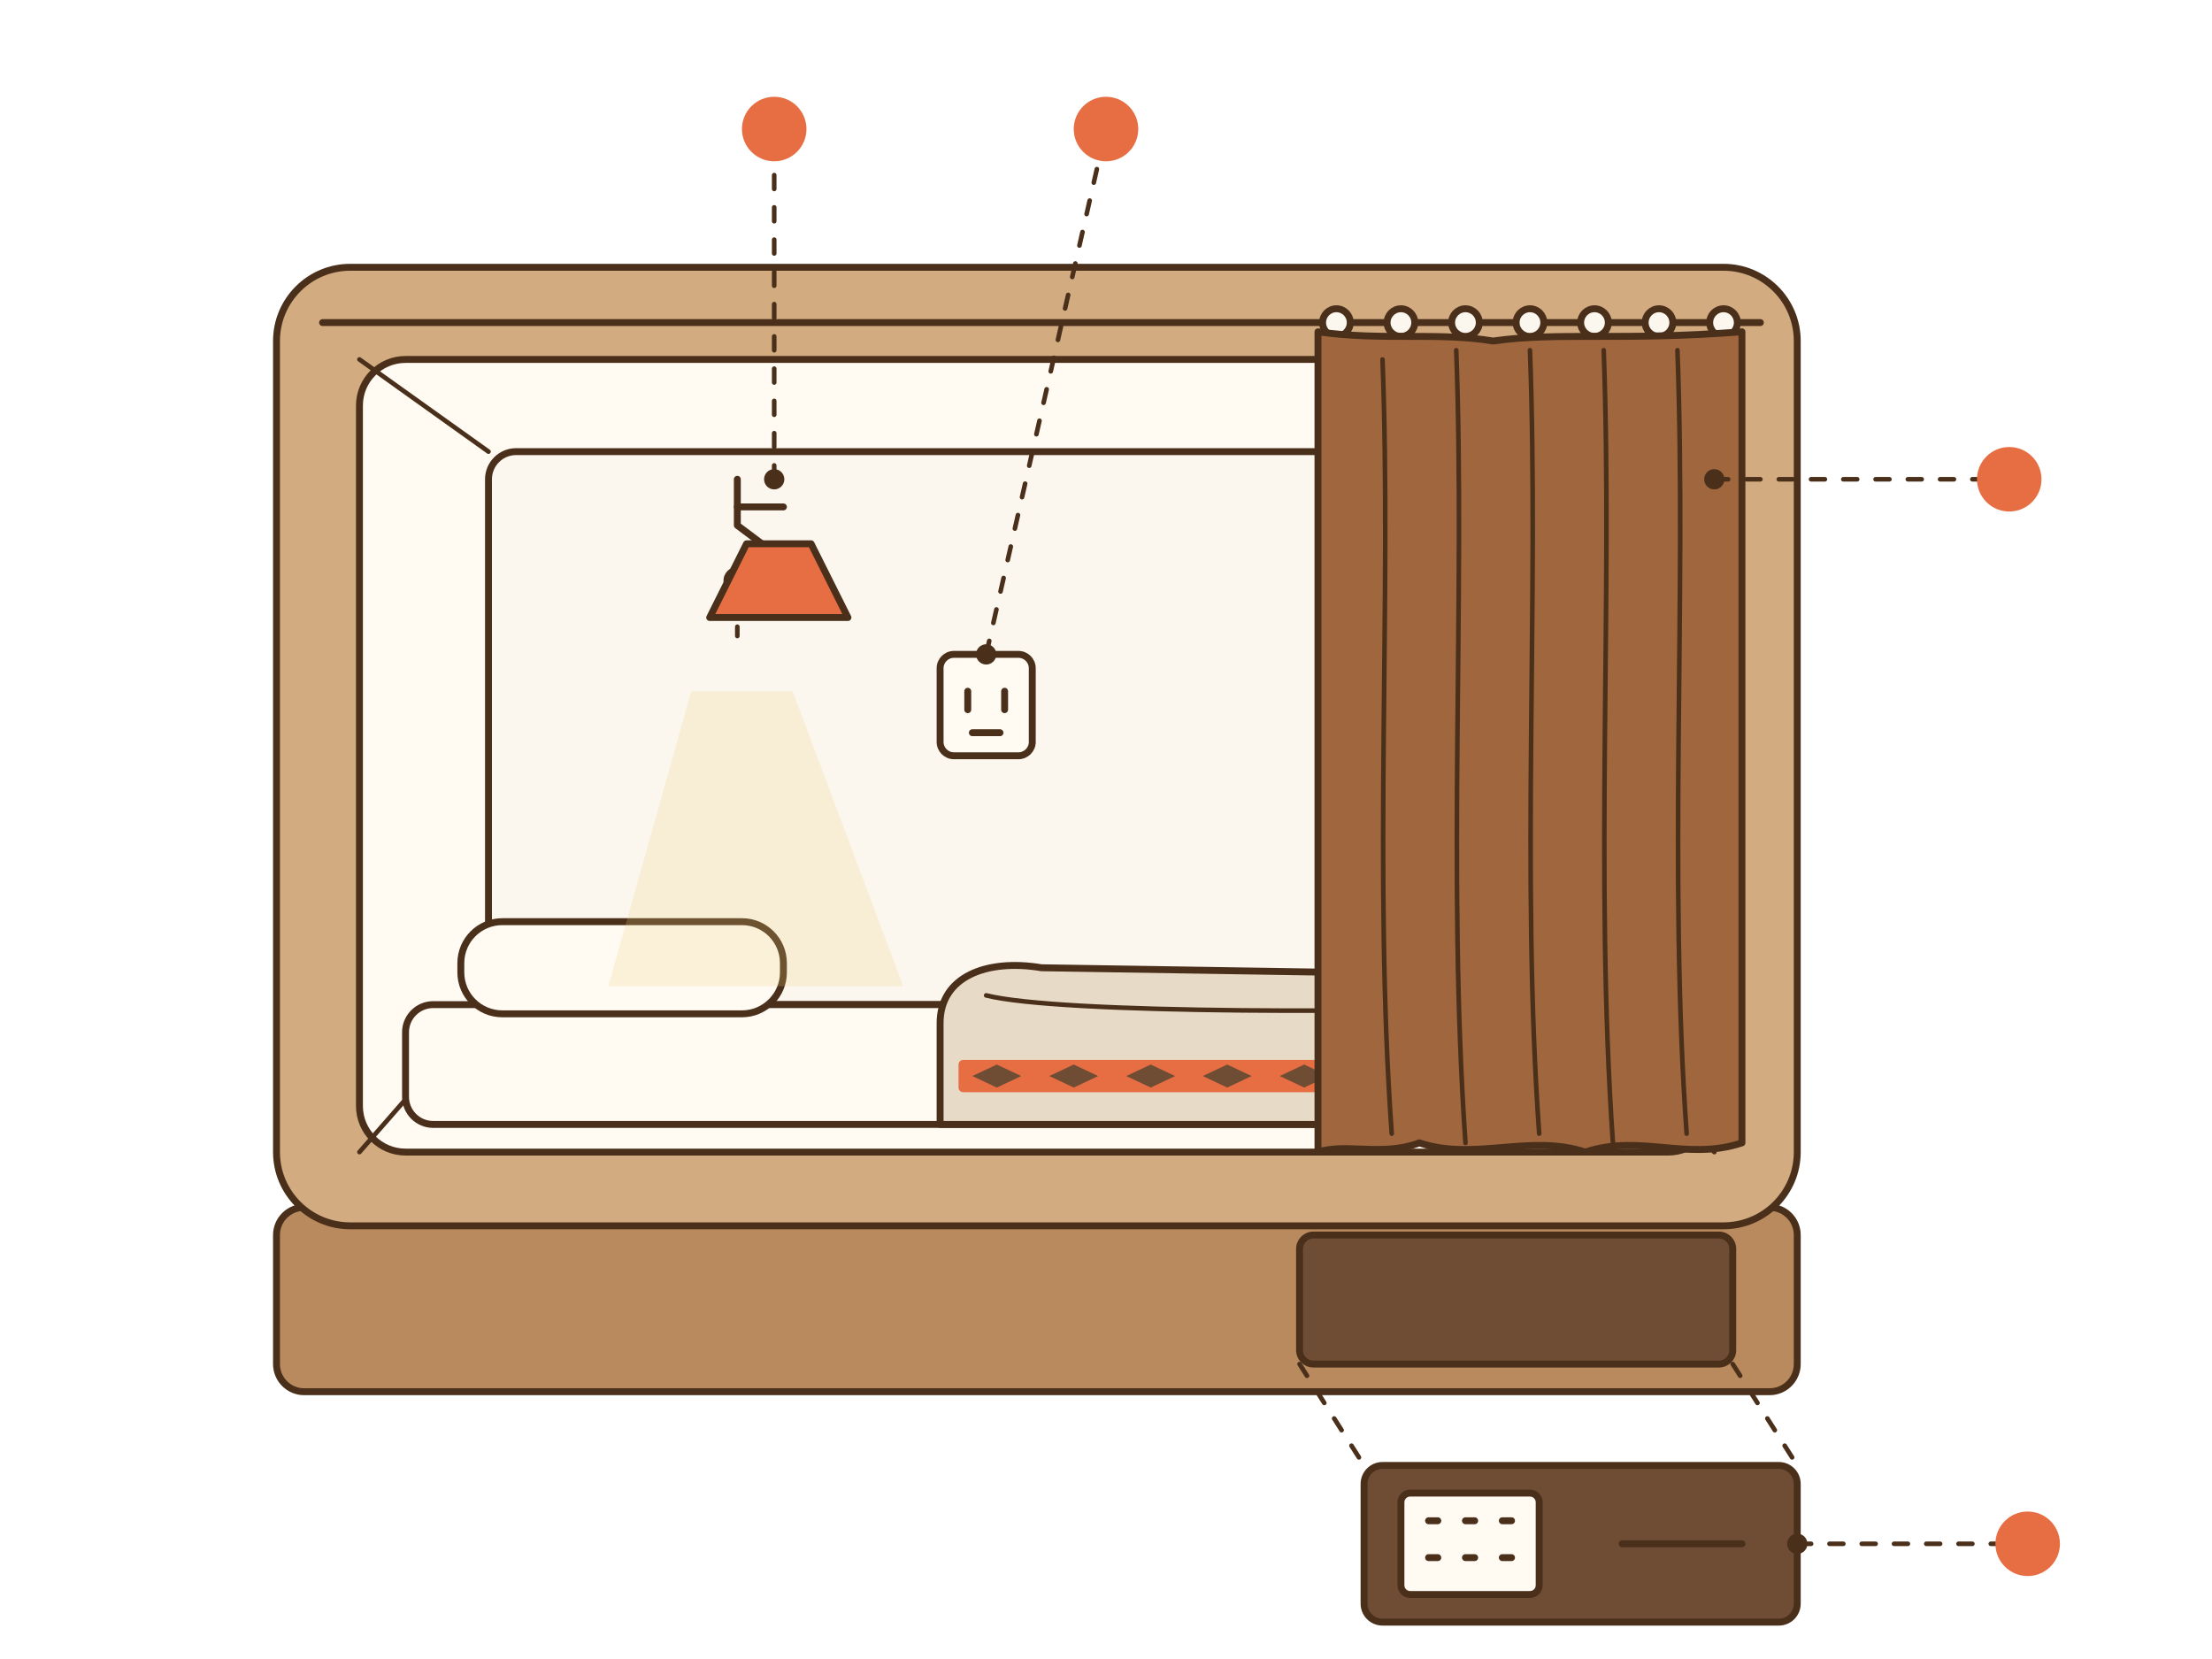
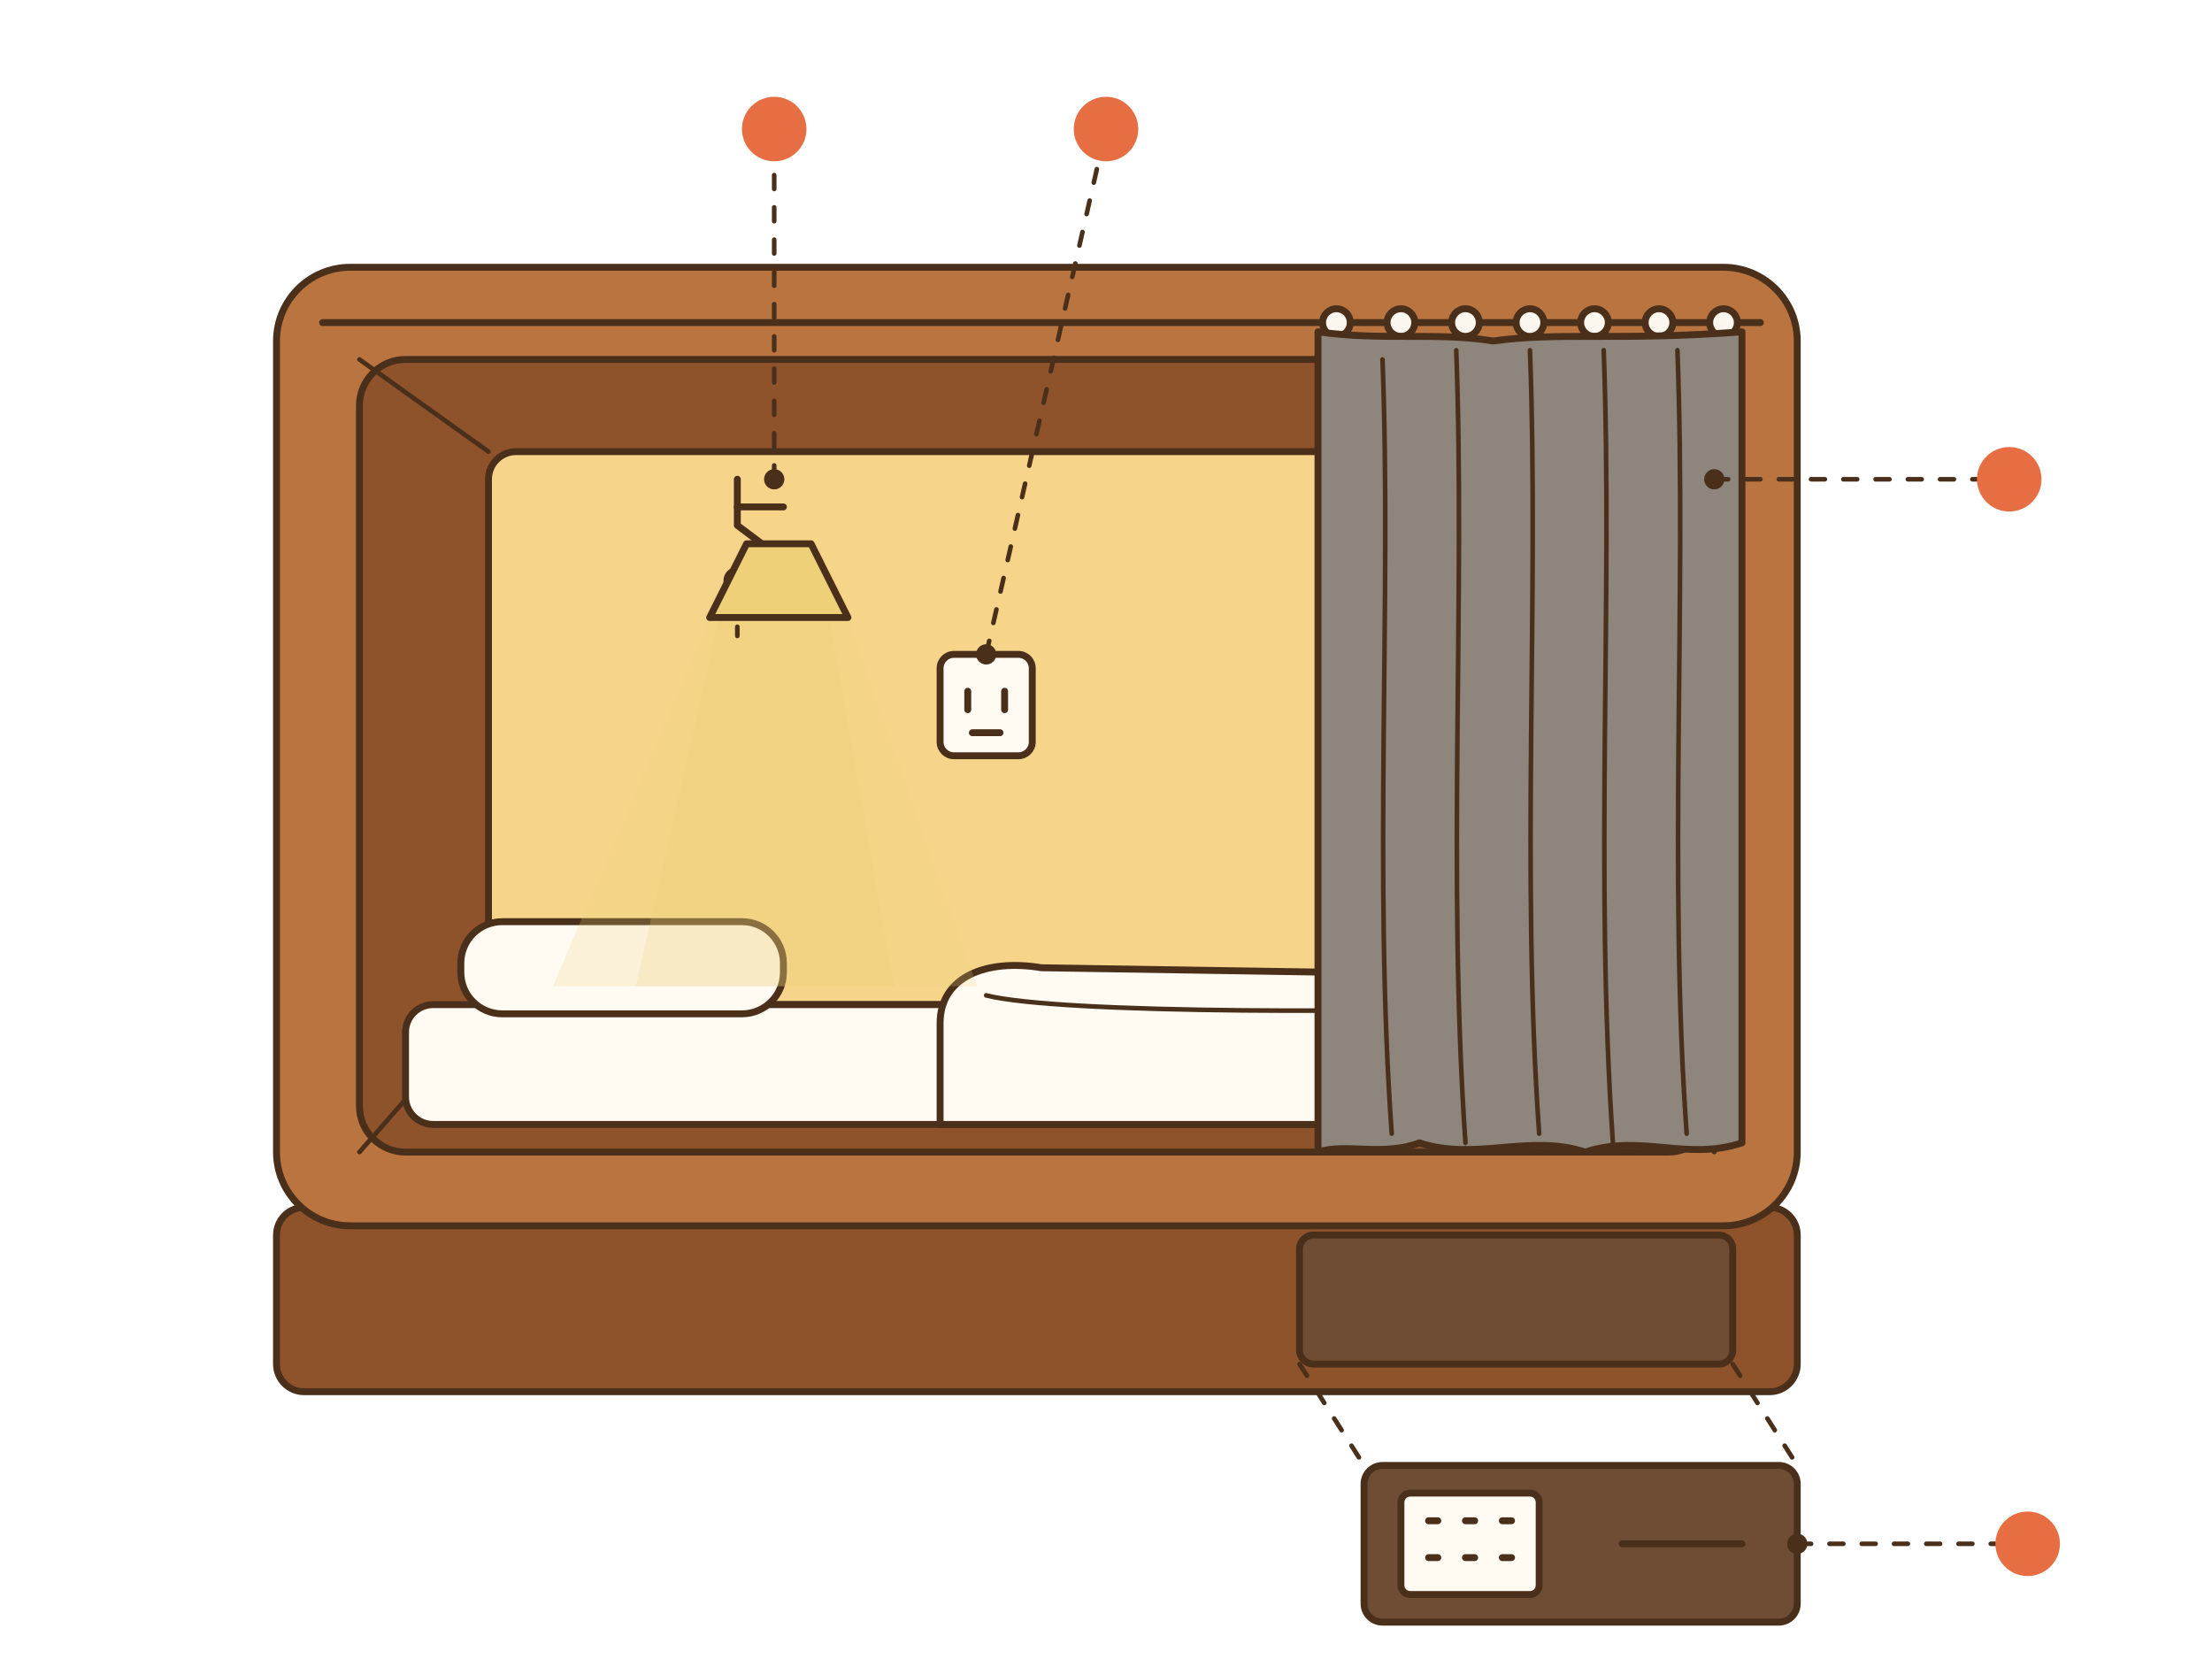
<svg xmlns="http://www.w3.org/2000/svg" viewBox="0 0 480 360" width="480" height="360">
-   <style>.l,.h{fill:none;stroke:#4a2f1b;stroke-linecap:round;stroke-linejoin:round;vector-effect:non-scaling-stroke}.l{stroke-width:1.5}.h{stroke-width:1}.d{stroke-dasharray:3 4}.f{stroke:#4a2f1b;stroke-width:1.5;stroke-linejoin:round;vector-effect:non-scaling-stroke}.c{fill:#fbf6ee}.p{fill:#fffaf2}.s{fill:#e7dac6}.w{fill:#d2ab80}.wd{fill:#b98a5e}.b{fill:#6f4d35}.a{fill:#e76e43}.y{fill:#eed079}.g{fill:#9aa585}.r{fill:#b86a3f}.k{fill:#4a2f1b}.cu{fill:#a0673f}.in{fill:#f8dea2}.glow{fill:#eed079;opacity:.22}.steam{fill:none;stroke:#8c7b66;stroke-width:1;stroke-linecap:round;vector-effect:non-scaling-stroke}.lichen{fill:none;stroke:#8f9a7a;stroke-width:4;stroke-linecap:round;vector-effect:non-scaling-stroke}.dusk{fill:#f6d9b0}.bank{fill:#b5b8ae}.river1{fill:#efd6b4}.river2{fill:#e4c6a0}.glint{fill:none;stroke:#fffaf2;stroke-width:1.5;stroke-linecap:round;vector-effect:non-scaling-stroke}.water{fill:none;stroke:#8fa7ad;stroke-width:1.5;stroke-linecap:round;stroke-dasharray:6 7;vector-effect:non-scaling-stroke}@media (prefers-color-scheme:dark){.l,.h,.f{stroke:#dccdb6}.c{fill:#2c1e13}.p{fill:#3a2b1f}.s{fill:#34281d}.w{fill:#6f5038}.wd{fill:#5b412d}.dusk{fill:#3a2618}.bank{fill:#2e2721}.river1{fill:#251b14}.river2{fill:#1f1711}.glint{stroke:#e76e43}.in{fill:#e3ad4c}.b{fill:#8a6444}.k{fill:#dccdb6}.cu{fill:#7a4f31}.g{fill:#6f7a60}.r{fill:#8f5334}.glow{opacity:.2}.steam{stroke:#a8987f}.water{stroke:#7f969c}}</style>
+   <style>.l,.h{fill:none;stroke:#4a2f1b;stroke-linecap:round;stroke-linejoin:round;vector-effect:non-scaling-stroke}.l{stroke-width:1.5}.h{stroke-width:1}.d{stroke-dasharray:3 4}.f{stroke:#4a2f1b;stroke-width:1.5;stroke-linejoin:round;vector-effect:non-scaling-stroke}.c{fill:#fbf6ee}.p{fill:#fffaf2}.s{fill:#e7dac6}.w{fill:#b97440}.wd{fill:#8f532c}.b{fill:#6f4d35}.a{fill:#e76e43}.y{fill:#eed079}.g{fill:#9aa585}.r{fill:#b86a3f}.k{fill:#4a2f1b}.cu{fill:#8e867c}.in{fill:#f6d58a}.glow{fill:#eed079;opacity:.22}.steam{fill:none;stroke:#8c7b66;stroke-width:1;stroke-linecap:round;vector-effect:non-scaling-stroke}.lichen{fill:none;stroke:#8f9a7a;stroke-width:4;stroke-linecap:round;vector-effect:non-scaling-stroke}.dusk{fill:#f6d9b0}.bank{fill:#b5b8ae}.river1{fill:#efd6b4}.river2{fill:#e4c6a0}.glint{fill:none;stroke:#fffaf2;stroke-width:1.5;stroke-linecap:round;vector-effect:non-scaling-stroke}.water{fill:none;stroke:#8fa7ad;stroke-width:1.5;stroke-linecap:round;stroke-dasharray:6 7;vector-effect:non-scaling-stroke}@media (prefers-color-scheme:dark){.l,.h,.f{stroke:#dccdb6}.c{fill:#2c1e13}.p{fill:#3a2b1f}.s{fill:#34281d}.w{fill:#7d4526}.wd{fill:#5e3219}.dusk{fill:#3a2618}.bank{fill:#2e2721}.river1{fill:#251b14}.river2{fill:#1f1711}.glint{stroke:#e76e43}.in{fill:#d9a64a}.b{fill:#8a6444}.k{fill:#dccdb6}.cu{fill:#5d5750}.g{fill:#6f7a60}.r{fill:#8f5334}.glow{opacity:.2}.steam{stroke:#a8987f}.water{stroke:#7f969c}}</style>
  <rect class="wd f" x="60" y="262" width="330" height="40" rx="6" />
  <rect class="b f" x="282" y="268" width="94" height="28" rx="3" />
  <rect class="w f" x="60" y="58" width="330" height="208" rx="16" />
-   <rect class="p f" x="78" y="78" width="294" height="172" rx="10" />
-   <rect class="c f" x="106" y="98" width="238" height="120" rx="6" />
+   <rect class="wd f" x="78" y="78" width="294" height="172" rx="10" />
+   <rect class="in f" x="106" y="98" width="238" height="120" rx="6" />
  <path class="h" d="M78 78 106 98M372 78 344 98M78 250 106 218M372 250 344 218" />
  <rect class="p f" x="88" y="218" width="274" height="26" rx="6" />
  <rect class="p f" x="100" y="200" width="70" height="20" rx="9" />
-   <path class="s f" d="M204 244V222C204 212 214 208 226 210L354 212C360 212 362 216 362 222V244Z" />
+   <path class="p f" d="M204 244V222C204 212 214 208 226 210L354 212C360 212 362 216 362 222V244Z" />
  <path class="h" d="M214 216C230 220 300 220 352 218" />
-   <rect class="a" x="208" y="230" width="150" height="7" rx="1" />
-   <path class="b" d="M216.3 231l5.3 2.5l-5.3 2.5l-5.3 -2.5ZM233 231l5.3 2.5l-5.3 2.5l-5.3 -2.5ZM249.7 231l5.3 2.5l-5.3 2.5l-5.3 -2.5ZM266.3 231l5.3 2.5l-5.3 2.5l-5.3 -2.5ZM283 231l5.3 2.5l-5.3 2.5l-5.3 -2.5ZM299.7 231l5.3 2.5l-5.3 2.5l-5.3 -2.5ZM316.3 231l5.3 2.5l-5.3 2.5l-5.3 -2.5ZM333 231l5.3 2.5l-5.3 2.5l-5.3 -2.5ZM349.7 231l5.3 2.5l-5.3 2.5l-5.3 -2.5Z" />
-   <path class="glow" d="M150 150L132 214H196L172 150Z" />
+   <path class="glow" d="M154 134L120 214H212L184 134Z" />
+   <path class="glow" d="M156 134L138 214H194L180 134Z" />
  <circle class="k" cx="160" cy="126" r="3" />
  <path class="h d" d="M160 129V138" />
  <path class="l" d="M160 104V114L168 120" />
  <path class="l" d="M160 110H170" />
-   <path class="a f" d="M162 118 176 118 184 134 154 134Z" />
+   <path class="y f" d="M162 118 176 118 184 134 154 134Z" />
  <rect class="p f" x="204" y="142" width="20" height="22" rx="3" />
  <path class="l" d="M210 150V154M218 150V154M211 159H217" />
  <path class="l" d="M70 70H382" />
  <circle class="c f" cx="290" cy="70" r="3" />
  <circle class="c f" cx="304" cy="70" r="3" />
  <circle class="c f" cx="318" cy="70" r="3" />
  <circle class="c f" cx="332" cy="70" r="3" />
  <circle class="c f" cx="346" cy="70" r="3" />
  <circle class="c f" cx="360" cy="70" r="3" />
  <circle class="c f" cx="374" cy="70" r="3" />
  <path class="cu f" d="M286 72C300 74 312 72 324 74C338 72 352 74 378 72V248C366 252 356 246 344 250C332 246 320 252 308 248C300 251 292 248 286 250Z" />
  <path class="h" d="M300 78C302 130 298 190 302 246M316 76C318 130 314 190 318 248M332 76C334 130 330 190 334 246M348 76C350 130 346 190 350 248M364 76C366 130 362 190 366 246" />
  <path class="h d" d="M282 296 296 318M376 296 390 318" />
  <rect class="b f" x="296" y="318" width="94" height="34" rx="4" />
  <rect class="p f" x="304" y="324" width="30" height="22" rx="2" />
  <path class="l" d="M310 330H312M318 330H320M326 330H328M310 338H312M318 338H320M326 338H328" />
  <path class="l" d="M352 335H378" />
  <path class="h d" d="M372 104L436 104" />
  <circle class="k" cx="372" cy="104" r="2.2" />
  <circle class="a" cx="436" cy="104" r="7" />
  <path class="h d" d="M168 104L168 28" />
  <circle class="k" cx="168" cy="104" r="2.2" />
  <circle class="a" cx="168" cy="28" r="7" />
  <path class="h d" d="M214 142L240 28" />
  <circle class="k" cx="214" cy="142" r="2.2" />
  <circle class="a" cx="240" cy="28" r="7" />
  <path class="h d" d="M390 335L440 335" />
  <circle class="k" cx="390" cy="335" r="2.2" />
  <circle class="a" cx="440" cy="335" r="7" />
</svg>
